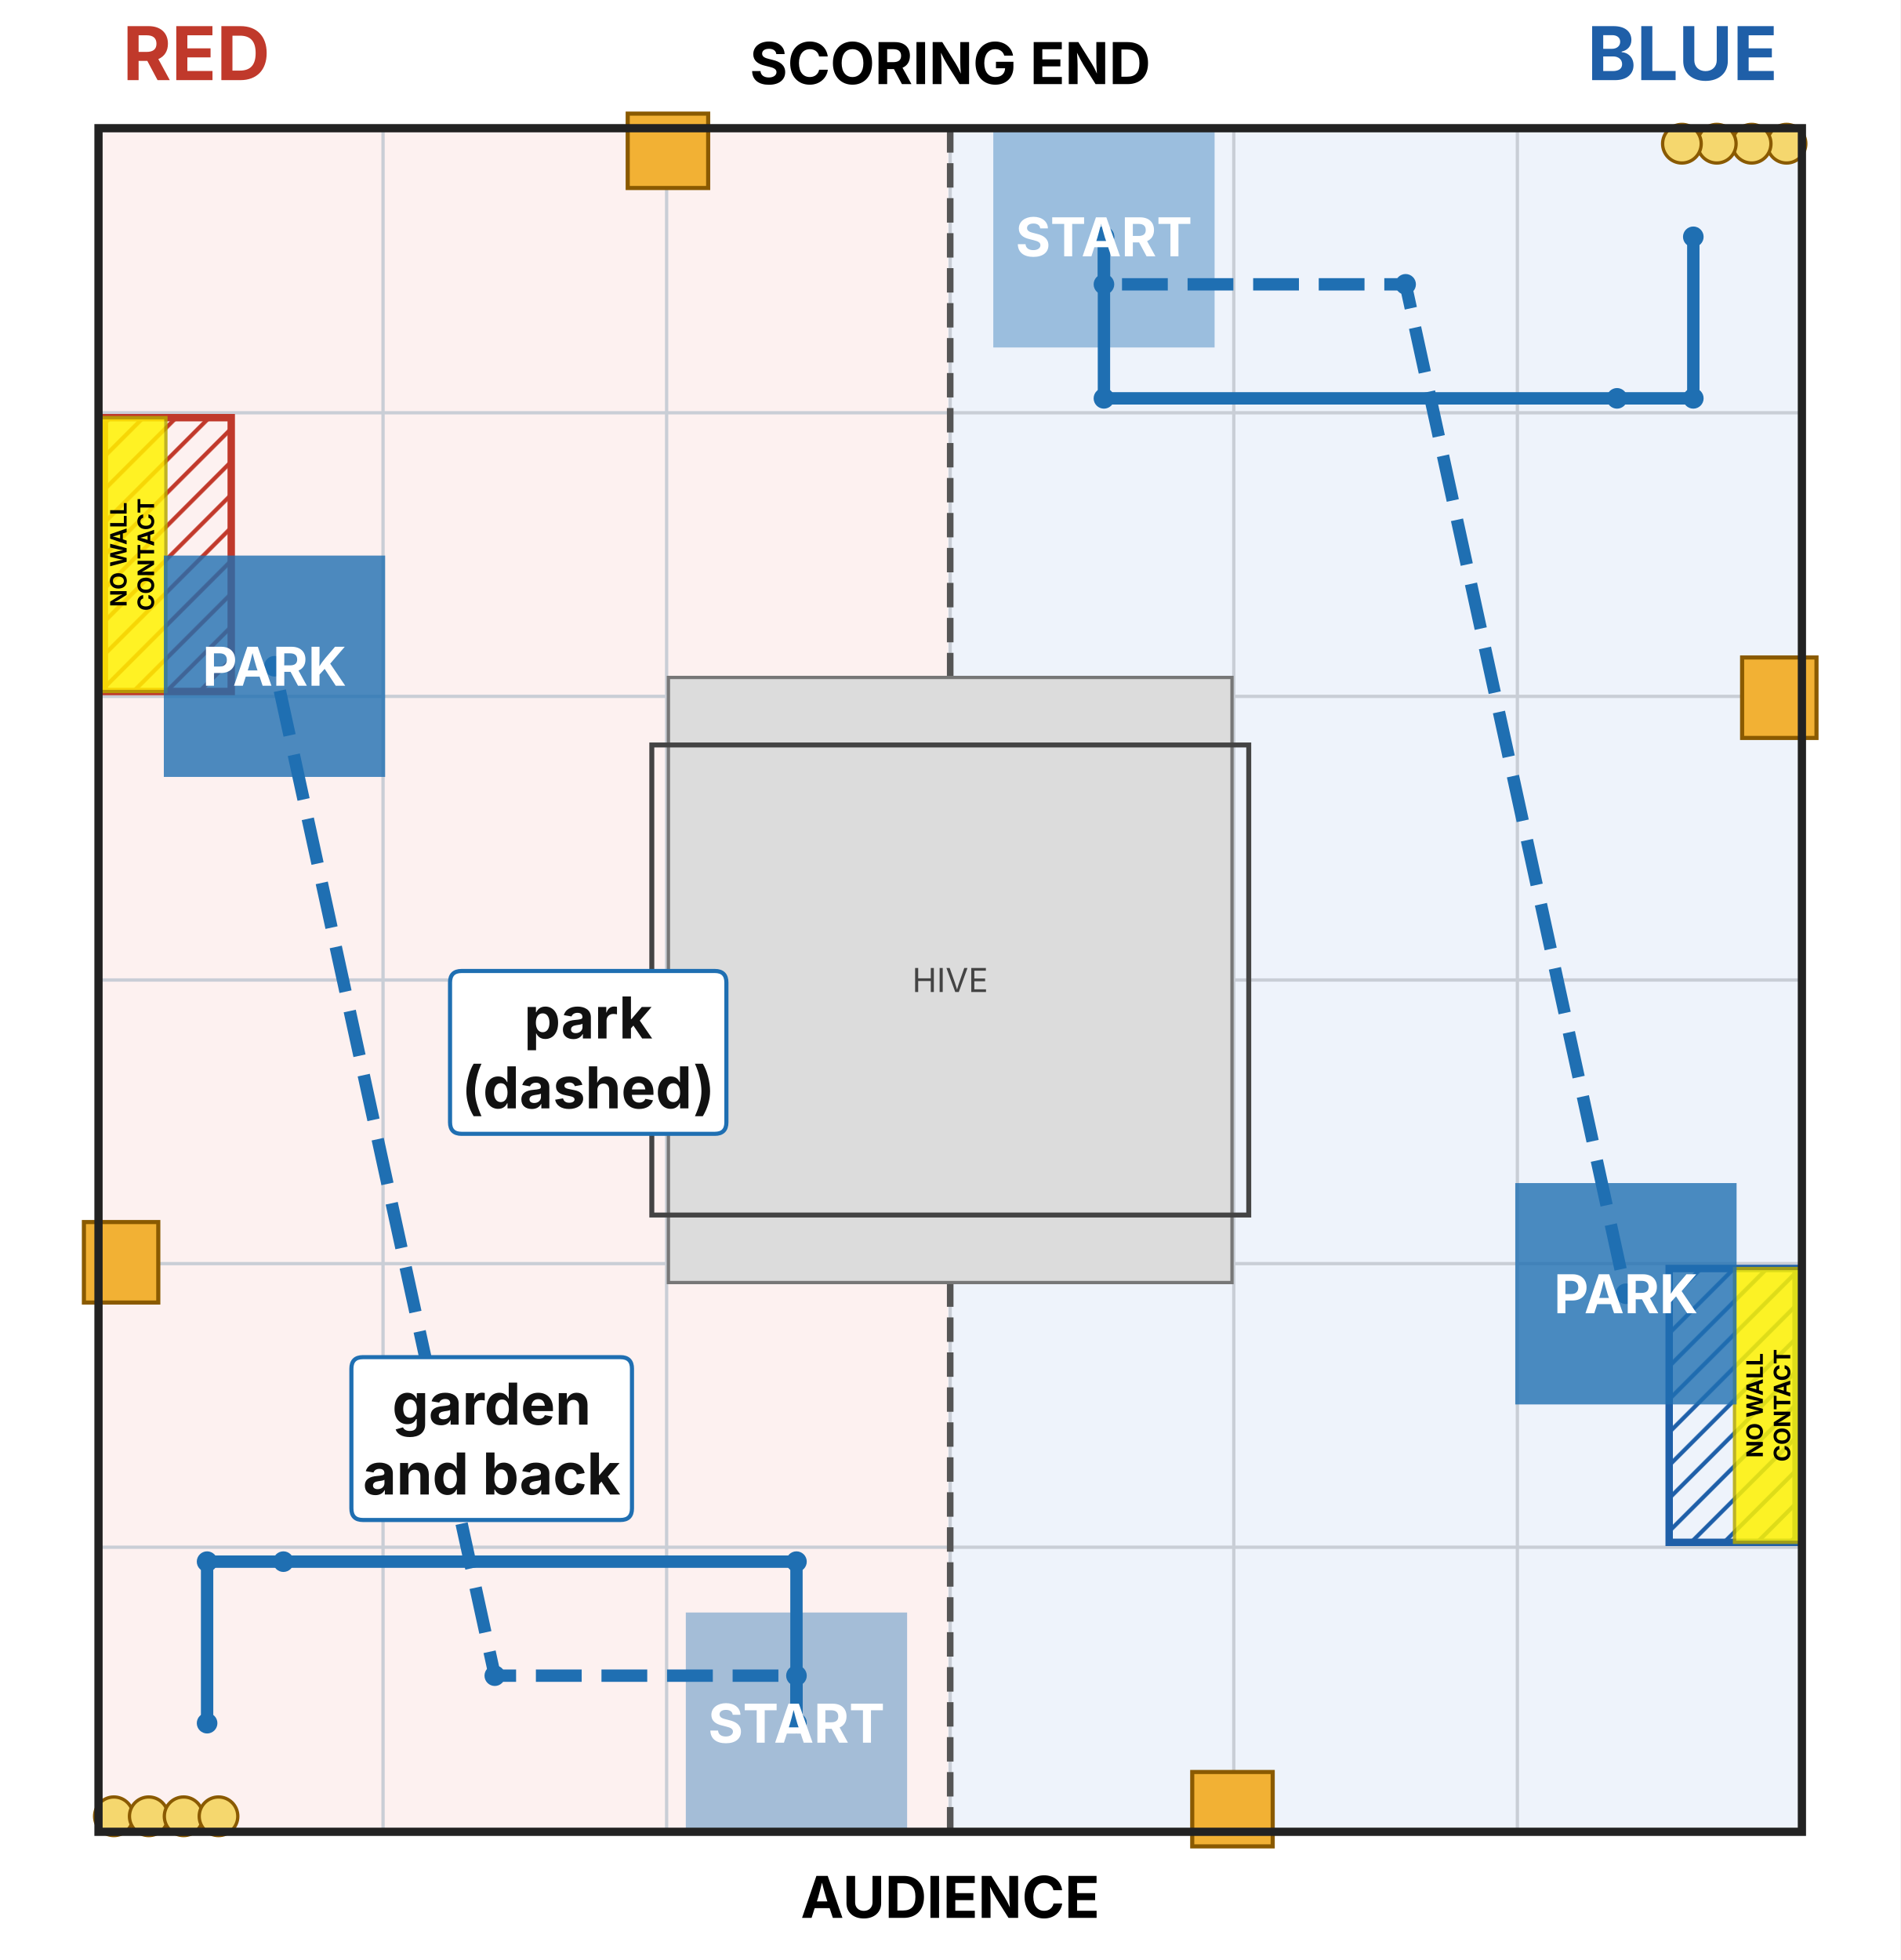
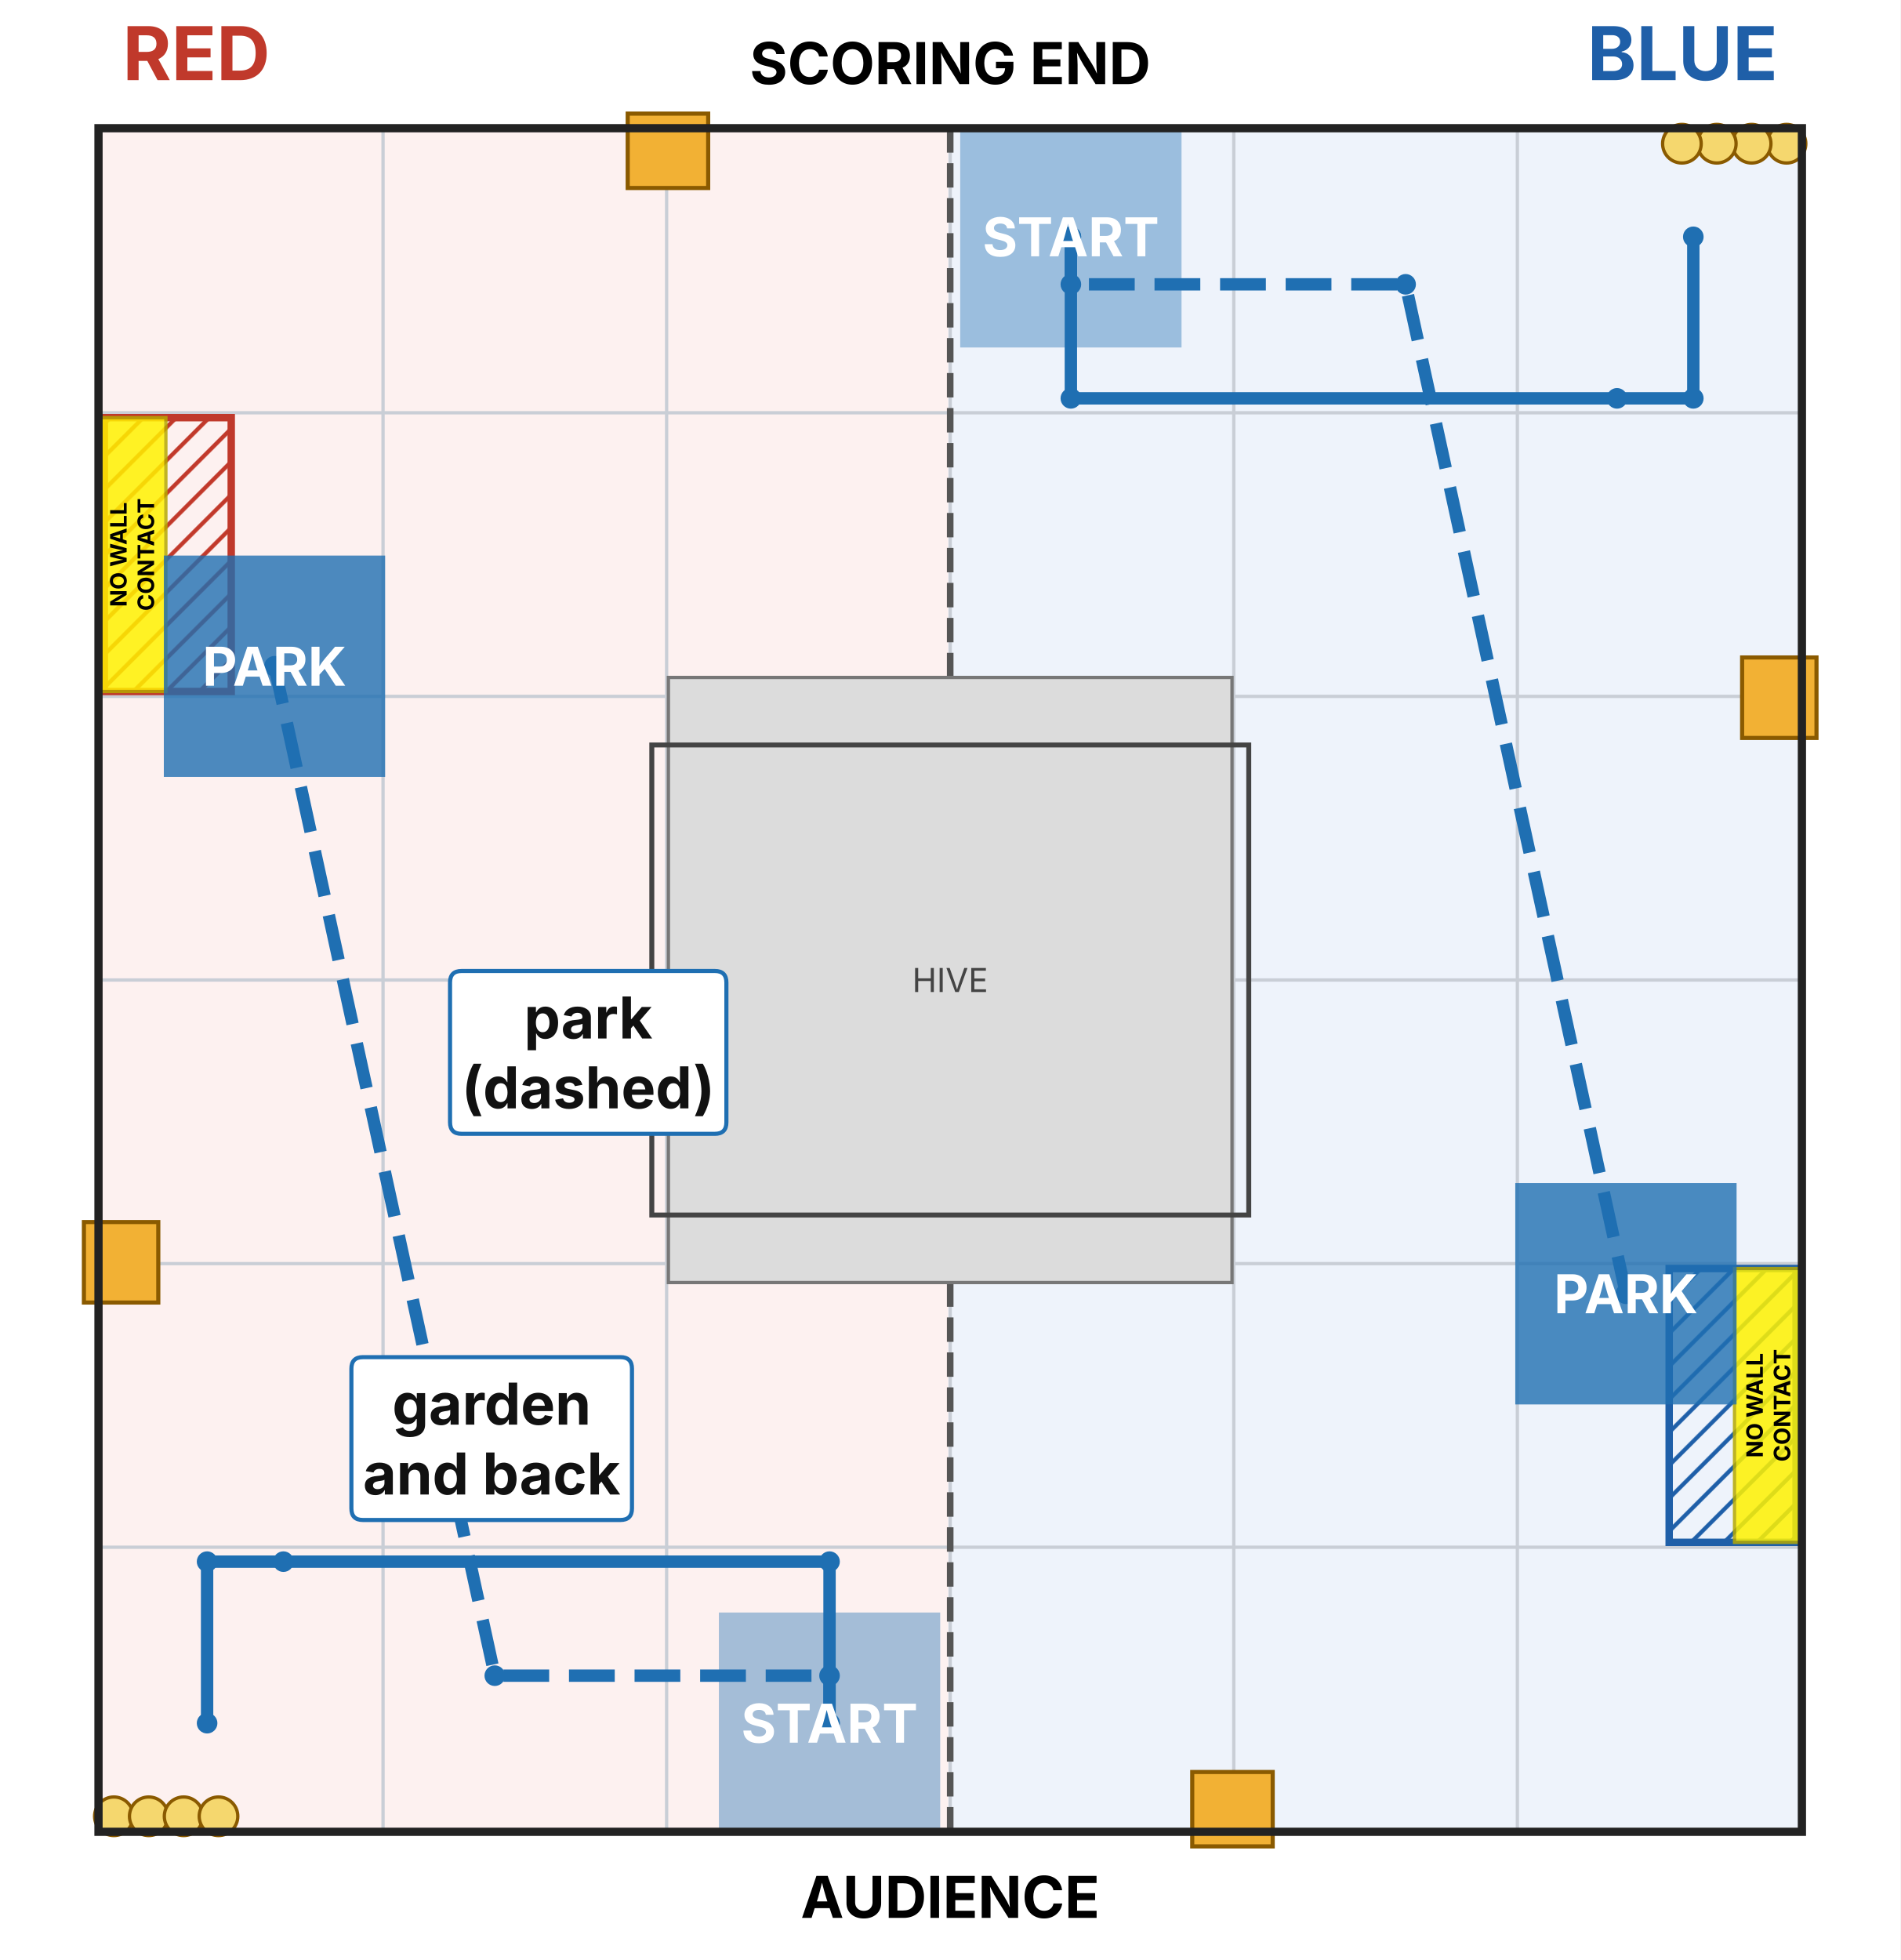
<svg xmlns="http://www.w3.org/2000/svg" xmlns:xlink="http://www.w3.org/1999/xlink" width="460.8pt" height="475.2pt" viewBox="0 0 460.8 475.2" version="1.1">
  <defs>
    <style type="text/css">*{stroke-linejoin: round; stroke-linecap: butt}</style>
  </defs>
  <g id="figure_1">
    <g id="patch_1">
      <path d="M 0 475.2 L 460.8 475.2 L 460.8 0 L 0 0 z " style="fill: #ffffff" />
    </g>
    <g id="axes_1">
      <g id="patch_2">
        <path d="M 23.884 31.084 L 230.4 31.084 L 230.4 444.116 L 23.884 444.116 z " clip-path="url(#pd6df19e601)" style="fill: #fdf1f0; stroke: #fdf1f0; stroke-linejoin: miter" />
      </g>
      <g id="patch_3">
        <path d="M 230.4 31.084 L 436.916 31.084 L 436.916 444.116 L 230.4 444.116 z " clip-path="url(#pd6df19e601)" style="fill: #eef3fb; stroke: #eef3fb; stroke-linejoin: miter" />
      </g>
      <g id="line2d_1">
        <path d="M 92.877 31.084 L 92.877 444.116 " clip-path="url(#pd6df19e601)" style="fill: none; stroke: #c9ced6; stroke-width: 0.8; stroke-linecap: square" />
      </g>
      <g id="line2d_2">
        <path d="M 23.884 100.077 L 436.916 100.077 " clip-path="url(#pd6df19e601)" style="fill: none; stroke: #c9ced6; stroke-width: 0.8; stroke-linecap: square" />
      </g>
      <g id="line2d_3">
        <path d="M 161.638 31.084 L 161.638 444.116 " clip-path="url(#pd6df19e601)" style="fill: none; stroke: #c9ced6; stroke-width: 0.8; stroke-linecap: square" />
      </g>
      <g id="line2d_4">
        <path d="M 23.884 168.838 L 436.916 168.838 " clip-path="url(#pd6df19e601)" style="fill: none; stroke: #c9ced6; stroke-width: 0.8; stroke-linecap: square" />
      </g>
      <g id="line2d_5">
        <path d="M 230.4 31.084 L 230.4 444.116 " clip-path="url(#pd6df19e601)" style="fill: none; stroke: #c9ced6; stroke-width: 0.8; stroke-linecap: square" />
      </g>
      <g id="line2d_6">
        <path d="M 23.884 237.6 L 436.916 237.6 " clip-path="url(#pd6df19e601)" style="fill: none; stroke: #c9ced6; stroke-width: 0.8; stroke-linecap: square" />
      </g>
      <g id="line2d_7">
        <path d="M 299.162 31.084 L 299.162 444.116 " clip-path="url(#pd6df19e601)" style="fill: none; stroke: #c9ced6; stroke-width: 0.8; stroke-linecap: square" />
      </g>
      <g id="line2d_8">
        <path d="M 23.884 306.362 L 436.916 306.362 " clip-path="url(#pd6df19e601)" style="fill: none; stroke: #c9ced6; stroke-width: 0.8; stroke-linecap: square" />
      </g>
      <g id="line2d_9">
        <path d="M 367.923 31.084 L 367.923 444.116 " clip-path="url(#pd6df19e601)" style="fill: none; stroke: #c9ced6; stroke-width: 0.8; stroke-linecap: square" />
      </g>
      <g id="line2d_10">
        <path d="M 23.884 375.123 L 436.916 375.123 " clip-path="url(#pd6df19e601)" style="fill: none; stroke: #c9ced6; stroke-width: 0.8; stroke-linecap: square" />
      </g>
      <g id="line2d_11">
        <path d="M 230.4 31.084 L 230.4 444.116 " clip-path="url(#pd6df19e601)" style="fill: none; stroke-dasharray: 5.92,2.56; stroke-dashoffset: 0; stroke: #555555; stroke-width: 1.6" />
      </g>
      <g id="patch_4">
        <path d="M 162.071 164.248 L 298.729 164.248 L 298.729 310.952 L 162.071 310.952 z " clip-path="url(#pd6df19e601)" style="fill: #dcdcdc; stroke: #777777; stroke-width: 0.8; stroke-linejoin: miter" />
      </g>
      <g id="patch_5">
        <path d="M 158.048 180.618 L 302.79 180.618 L 302.79 294.582 L 158.048 294.582 L 158.048 180.618 z " clip-path="url(#pd6df19e601)" style="fill: none; stroke: #444444; stroke-width: 1.2; stroke-linejoin: miter" />
      </g>
      <g id="patch_6">
        <path d="M 25.3 101.262 L 56.068 101.262 L 56.068 167.653 L 25.3 167.653 z " clip-path="url(#pd6df19e601)" style="fill: url(#hed4d8dbfbd); stroke: #c0392b; stroke-width: 1.8; stroke-linejoin: miter" />
      </g>
      <g id="patch_7">
        <path d="M 404.732 307.547 L 435.5 307.547 L 435.5 373.938 L 404.732 373.938 z " clip-path="url(#pd6df19e601)" style="fill: url(#h3780ff78a3); stroke: #1f5fa8; stroke-width: 1.8; stroke-linejoin: miter" />
      </g>
      <g id="text_1">
        <text style="font-weight: 700; font-size: 18px; font-family: 'Inter', 'DejaVu Sans', 'Bitstream Vera Sans', 'Computer Modern Sans Serif', 'Lucida Grande', 'Verdana', 'Geneva', 'Lucid', 'Arial', 'Helvetica', 'Avant Garde', sans-serif; text-anchor: start; fill: #c0392b" x="29.736" y="19.428" transform="rotate(-0 29.73555 19.42776)">RED</text>
      </g>
      <g id="text_2">
        <text style="font-weight: 700; font-size: 18px; font-family: 'Inter', 'DejaVu Sans', 'Bitstream Vera Sans', 'Computer Modern Sans Serif', 'Lucida Grande', 'Verdana', 'Geneva', 'Lucid', 'Arial', 'Helvetica', 'Avant Garde', sans-serif; text-anchor: end; fill: #1f5fa8" x="431.064" y="19.428" transform="rotate(-0 431.0644 19.42776)">BLUE</text>
      </g>
      <g id="text_3">
        <text style="font-weight: 700; font-size: 14px; font-family: 'Inter', 'DejaVu Sans', 'Bitstream Vera Sans', 'Computer Modern Sans Serif', 'Lucida Grande', 'Verdana', 'Geneva', 'Lucid', 'Arial', 'Helvetica', 'Avant Garde', sans-serif; text-anchor: middle" x="230.4" y="464.993" transform="rotate(-0 230.4 464.9929)">AUDIENCE</text>
      </g>
      <g id="text_4">
        <text style="font-weight: 700; font-size: 14px; font-family: 'Inter', 'DejaVu Sans', 'Bitstream Vera Sans', 'Computer Modern Sans Serif', 'Lucida Grande', 'Verdana', 'Geneva', 'Lucid', 'Arial', 'Helvetica', 'Avant Garde', sans-serif; text-anchor: middle" x="230.4" y="20.393" transform="rotate(-0 230.4 20.3926)">SCORING END</text>
      </g>
      <g id="text_5">
        <text style="font-size: 8px; font-family: 'Inter', 'DejaVu Sans', 'Bitstream Vera Sans', 'Computer Modern Sans Serif', 'Lucida Grande', 'Verdana', 'Geneva', 'Lucid', 'Arial', 'Helvetica', 'Avant Garde', sans-serif; text-anchor: middle; fill: #444444" x="230.4" y="240.51" transform="rotate(-0 230.4 240.5102)">HIVE</text>
      </g>
      <g id="patch_8">
        <path d="M 20.347 296.285 L 38.381 296.285 L 38.381 315.797 L 20.347 315.797 z " clip-path="url(#pd6df19e601)" style="fill: #f2b134; stroke: #8a5a00; stroke-linejoin: miter" />
      </g>
      <g id="patch_9">
        <path d="M 422.419 159.403 L 440.453 159.403 L 440.453 178.915 L 422.419 178.915 z " clip-path="url(#pd6df19e601)" style="fill: #f2b134; stroke: #8a5a00; stroke-linejoin: miter" />
      </g>
      <g id="patch_10">
        <path d="M 289.085 429.619 L 308.597 429.619 L 308.597 447.653 L 289.085 447.653 z " clip-path="url(#pd6df19e601)" style="fill: #f2b134; stroke: #8a5a00; stroke-linejoin: miter" />
      </g>
      <g id="patch_11">
        <path d="M 152.203 27.547 L 171.715 27.547 L 171.715 45.581 L 152.203 45.581 z " clip-path="url(#pd6df19e601)" style="fill: #f2b134; stroke: #8a5a00; stroke-linejoin: miter" />
      </g>
      <g id="patch_12">
        <path d="M 23.884 101.262 L 40.224 101.262 L 40.224 167.653 L 23.884 167.653 z " clip-path="url(#pd6df19e601)" style="fill: #fff200; opacity: 0.85; stroke: #b5a800; stroke-width: 0.8; stroke-linejoin: miter" />
      </g>
      <g id="patch_13">
        <path d="M 420.576 307.547 L 436.916 307.547 L 436.916 373.938 L 420.576 373.938 z " clip-path="url(#pd6df19e601)" style="fill: #fff200; opacity: 0.85; stroke: #b5a800; stroke-width: 0.8; stroke-linejoin: miter" />
      </g>
      <g id="patch_14">
-         <path d="M 166.789 391.452 L 219.453 391.452 L 219.453 444.116 L 166.789 444.116 z " clip-path="url(#pd6df19e601)" style="fill: #1f6fb2; opacity: 0.4; stroke: #1f6fb2; stroke-linejoin: miter" />
+         <path d="M 174.81 391.452 L 227.474 391.452 L 227.474 444.116 L 174.81 444.116 z " clip-path="url(#pd6df19e601)" style="fill: #1f6fb2; opacity: 0.4; stroke: #1f6fb2; stroke-linejoin: miter" />
      </g>
      <g id="patch_15">
        <path d="M 40.224 135.198 L 92.888 135.198 L 92.888 187.862 L 40.224 187.862 z " clip-path="url(#pd6df19e601)" style="fill: #1f6fb2; opacity: 0.8; stroke: #1f6fb2; stroke-linejoin: miter" />
      </g>
      <g id="patch_16">
-         <path d="M 241.347 31.084 L 294.011 31.084 L 294.011 83.748 L 241.347 83.748 z " clip-path="url(#pd6df19e601)" style="fill: #1f6fb2; opacity: 0.4; stroke: #1f6fb2; stroke-linejoin: miter" />
+         <path d="M 233.326 31.084 L 285.99 31.084 L 285.99 83.748 L 233.326 83.748 z " clip-path="url(#pd6df19e601)" style="fill: #1f6fb2; opacity: 0.4; stroke: #1f6fb2; stroke-linejoin: miter" />
      </g>
      <g id="patch_17">
        <path d="M 367.912 287.338 L 420.576 287.338 L 420.576 340.002 L 367.912 340.002 z " clip-path="url(#pd6df19e601)" style="fill: #1f6fb2; opacity: 0.8; stroke: #1f6fb2; stroke-linejoin: miter" />
      </g>
      <g id="patch_18">
        <path d="M 27.614 435.675 C 28.856 435.675 30.047 436.168 30.925 437.046 C 31.802 437.924 32.296 439.115 32.296 440.356 C 32.296 441.598 31.802 442.789 30.925 443.667 C 30.047 444.544 28.856 445.038 27.614 445.038 C 26.373 445.038 25.182 444.544 24.304 443.667 C 23.426 442.789 22.933 441.598 22.933 440.356 C 22.933 439.115 23.426 437.924 24.304 437.046 C 25.182 436.168 26.373 435.675 27.614 435.675 z " clip-path="url(#pd6df19e601)" style="fill: #f5d76e; stroke: #8a5a00; stroke-width: 0.8; stroke-linejoin: miter" />
      </g>
      <g id="patch_19">
        <path d="M 36.07 435.675 C 37.311 435.675 38.502 436.168 39.38 437.046 C 40.258 437.924 40.751 439.115 40.751 440.356 C 40.751 441.598 40.258 442.789 39.38 443.667 C 38.502 444.544 37.311 445.038 36.07 445.038 C 34.828 445.038 33.638 444.544 32.76 443.667 C 31.882 442.789 31.389 441.598 31.389 440.356 C 31.389 439.115 31.882 437.924 32.76 437.046 C 33.638 436.168 34.828 435.675 36.07 435.675 z " clip-path="url(#pd6df19e601)" style="fill: #f5d76e; stroke: #8a5a00; stroke-width: 0.8; stroke-linejoin: miter" />
      </g>
      <g id="patch_20">
        <path d="M 44.525 435.675 C 45.767 435.675 46.958 436.168 47.835 437.046 C 48.713 437.924 49.207 439.115 49.207 440.356 C 49.207 441.598 48.713 442.789 47.835 443.667 C 46.958 444.544 45.767 445.038 44.525 445.038 C 43.284 445.038 42.093 444.544 41.215 443.667 C 40.337 442.789 39.844 441.598 39.844 440.356 C 39.844 439.115 40.337 437.924 41.215 437.046 C 42.093 436.168 43.284 435.675 44.525 435.675 z " clip-path="url(#pd6df19e601)" style="fill: #f5d76e; stroke: #8a5a00; stroke-width: 0.8; stroke-linejoin: miter" />
      </g>
      <g id="patch_21">
        <path d="M 52.981 435.675 C 54.222 435.675 55.413 436.168 56.291 437.046 C 57.169 437.924 57.662 439.115 57.662 440.356 C 57.662 441.598 57.169 442.789 56.291 443.667 C 55.413 444.544 54.222 445.038 52.981 445.038 C 51.739 445.038 50.549 444.544 49.671 443.667 C 48.793 442.789 48.3 441.598 48.3 440.356 C 48.3 439.115 48.793 437.924 49.671 437.046 C 50.549 436.168 51.739 435.675 52.981 435.675 z " clip-path="url(#pd6df19e601)" style="fill: #f5d76e; stroke: #8a5a00; stroke-width: 0.8; stroke-linejoin: miter" />
      </g>
      <g id="patch_22">
        <path d="M 433.186 30.162 C 434.427 30.162 435.618 30.656 436.496 31.533 C 437.374 32.411 437.867 33.602 437.867 34.844 C 437.867 36.085 437.374 37.276 436.496 38.154 C 435.618 39.032 434.427 39.525 433.186 39.525 C 431.944 39.525 430.753 39.032 429.875 38.154 C 428.998 37.276 428.504 36.085 428.504 34.844 C 428.504 33.602 428.998 32.411 429.875 31.533 C 430.753 30.656 431.944 30.162 433.186 30.162 z " clip-path="url(#pd6df19e601)" style="fill: #f5d76e; stroke: #8a5a00; stroke-width: 0.8; stroke-linejoin: miter" />
      </g>
      <g id="patch_23">
        <path d="M 424.73 30.162 C 425.972 30.162 427.162 30.656 428.04 31.533 C 428.918 32.411 429.411 33.602 429.411 34.844 C 429.411 36.085 428.918 37.276 428.04 38.154 C 427.162 39.032 425.972 39.525 424.73 39.525 C 423.489 39.525 422.298 39.032 421.42 38.154 C 420.542 37.276 420.049 36.085 420.049 34.844 C 420.049 33.602 420.542 32.411 421.42 31.533 C 422.298 30.656 423.489 30.162 424.73 30.162 z " clip-path="url(#pd6df19e601)" style="fill: #f5d76e; stroke: #8a5a00; stroke-width: 0.8; stroke-linejoin: miter" />
      </g>
      <g id="patch_24">
        <path d="M 416.275 30.162 C 417.516 30.162 418.707 30.656 419.585 31.533 C 420.463 32.411 420.956 33.602 420.956 34.844 C 420.956 36.085 420.463 37.276 419.585 38.154 C 418.707 39.032 417.516 39.525 416.275 39.525 C 415.033 39.525 413.842 39.032 412.965 38.154 C 412.087 37.276 411.593 36.085 411.593 34.844 C 411.593 33.602 412.087 32.411 412.965 31.533 C 413.842 30.656 415.033 30.162 416.275 30.162 z " clip-path="url(#pd6df19e601)" style="fill: #f5d76e; stroke: #8a5a00; stroke-width: 0.8; stroke-linejoin: miter" />
      </g>
      <g id="patch_25">
        <path d="M 407.819 30.162 C 409.061 30.162 410.251 30.656 411.129 31.533 C 412.007 32.411 412.5 33.602 412.5 34.844 C 412.5 36.085 412.007 37.276 411.129 38.154 C 410.251 39.032 409.061 39.525 407.819 39.525 C 406.578 39.525 405.387 39.032 404.509 38.154 C 403.631 37.276 403.138 36.085 403.138 34.844 C 403.138 33.602 403.631 32.411 404.509 31.533 C 405.387 30.656 406.578 30.162 407.819 30.162 z " clip-path="url(#pd6df19e601)" style="fill: #f5d76e; stroke: #8a5a00; stroke-width: 0.8; stroke-linejoin: miter" />
      </g>
      <g id="line2d_12">
-         <path d="M 193.121 417.784 L 193.121 378.62 L 68.718 378.62 L 50.216 378.62 L 50.216 417.784 " clip-path="url(#pd6df19e601)" style="fill: none; stroke: #1f6fb2; stroke-width: 3; stroke-linecap: square" />
+         <path d="M 201.142 417.784 L 201.142 378.62 L 68.718 378.62 L 50.216 378.62 L 50.216 417.784 " clip-path="url(#pd6df19e601)" style="fill: none; stroke: #1f6fb2; stroke-width: 3; stroke-linecap: square" />
        <defs>
          <path id="mdf6e5285ee" d="M 0 2 C 0.53 2 1.039 1.789 1.414 1.414 C 1.789 1.039 2 0.53 2 0 C 2 -0.53 1.789 -1.039 1.414 -1.414 C 1.039 -1.789 0.53 -2 0 -2 C -0.53 -2 -1.039 -1.789 -1.414 -1.414 C -1.789 -1.039 -2 -0.53 -2 0 C -2 0.53 -1.789 1.039 -1.414 1.414 C -1.039 1.789 -0.53 2 0 2 z " style="stroke: #1f6fb2" />
        </defs>
        <g clip-path="url(#pd6df19e601)">
-           <use xlink:href="#mdf6e5285ee" x="193.121" y="417.784" style="fill: #1f6fb2; stroke: #1f6fb2" />
-           <use xlink:href="#mdf6e5285ee" x="193.121" y="378.62" style="fill: #1f6fb2; stroke: #1f6fb2" />
+           <use xlink:href="#mdf6e5285ee" x="201.142" y="417.784" style="fill: #1f6fb2; stroke: #1f6fb2" />
+           <use xlink:href="#mdf6e5285ee" x="201.142" y="378.62" style="fill: #1f6fb2; stroke: #1f6fb2" />
          <use xlink:href="#mdf6e5285ee" x="68.718" y="378.62" style="fill: #1f6fb2; stroke: #1f6fb2" />
          <use xlink:href="#mdf6e5285ee" x="50.216" y="378.62" style="fill: #1f6fb2; stroke: #1f6fb2" />
          <use xlink:href="#mdf6e5285ee" x="50.216" y="417.784" style="fill: #1f6fb2; stroke: #1f6fb2" />
        </g>
      </g>
      <g id="line2d_13">
-         <path d="M 193.121 417.784 L 193.121 406.265 L 119.976 406.265 L 66.556 161.53 " clip-path="url(#pd6df19e601)" style="fill: none; stroke-dasharray: 11.1,4.8; stroke-dashoffset: 0; stroke: #1f6fb2; stroke-width: 3" />
-         <g clip-path="url(#pd6df19e601)">
-           <use xlink:href="#mdf6e5285ee" x="193.121" y="417.784" style="fill: #1f6fb2; stroke: #1f6fb2" />
-           <use xlink:href="#mdf6e5285ee" x="193.121" y="406.265" style="fill: #1f6fb2; stroke: #1f6fb2" />
+         <path d="M 201.142 417.784 L 201.142 406.265 L 119.976 406.265 L 66.556 161.53 " clip-path="url(#pd6df19e601)" style="fill: none; stroke-dasharray: 11.1,4.8; stroke-dashoffset: 0; stroke: #1f6fb2; stroke-width: 3" />
+         <g clip-path="url(#pd6df19e601)">
+           <use xlink:href="#mdf6e5285ee" x="201.142" y="417.784" style="fill: #1f6fb2; stroke: #1f6fb2" />
+           <use xlink:href="#mdf6e5285ee" x="201.142" y="406.265" style="fill: #1f6fb2; stroke: #1f6fb2" />
          <use xlink:href="#mdf6e5285ee" x="119.976" y="406.265" style="fill: #1f6fb2; stroke: #1f6fb2" />
          <use xlink:href="#mdf6e5285ee" x="66.556" y="161.53" style="fill: #1f6fb2; stroke: #1f6fb2" />
        </g>
      </g>
      <g id="line2d_14">
-         <path d="M 267.679 57.416 L 267.679 96.58 L 392.082 96.58 L 410.584 96.58 L 410.584 57.416 " clip-path="url(#pd6df19e601)" style="fill: none; stroke: #1f6fb2; stroke-width: 3; stroke-linecap: square" />
-         <g clip-path="url(#pd6df19e601)">
-           <use xlink:href="#mdf6e5285ee" x="267.679" y="57.416" style="fill: #1f6fb2; stroke: #1f6fb2" />
-           <use xlink:href="#mdf6e5285ee" x="267.679" y="96.58" style="fill: #1f6fb2; stroke: #1f6fb2" />
+         <path d="M 259.658 57.416 L 259.658 96.58 L 392.082 96.58 L 410.584 96.58 L 410.584 57.416 " clip-path="url(#pd6df19e601)" style="fill: none; stroke: #1f6fb2; stroke-width: 3; stroke-linecap: square" />
+         <g clip-path="url(#pd6df19e601)">
+           <use xlink:href="#mdf6e5285ee" x="259.658" y="57.416" style="fill: #1f6fb2; stroke: #1f6fb2" />
+           <use xlink:href="#mdf6e5285ee" x="259.658" y="96.58" style="fill: #1f6fb2; stroke: #1f6fb2" />
          <use xlink:href="#mdf6e5285ee" x="392.082" y="96.58" style="fill: #1f6fb2; stroke: #1f6fb2" />
          <use xlink:href="#mdf6e5285ee" x="410.584" y="96.58" style="fill: #1f6fb2; stroke: #1f6fb2" />
          <use xlink:href="#mdf6e5285ee" x="410.584" y="57.416" style="fill: #1f6fb2; stroke: #1f6fb2" />
        </g>
      </g>
      <g id="line2d_15">
-         <path d="M 267.679 57.416 L 267.679 68.935 L 340.824 68.935 L 394.244 313.67 " clip-path="url(#pd6df19e601)" style="fill: none; stroke-dasharray: 11.1,4.8; stroke-dashoffset: 0; stroke: #1f6fb2; stroke-width: 3" />
-         <g clip-path="url(#pd6df19e601)">
-           <use xlink:href="#mdf6e5285ee" x="267.679" y="57.416" style="fill: #1f6fb2; stroke: #1f6fb2" />
-           <use xlink:href="#mdf6e5285ee" x="267.679" y="68.935" style="fill: #1f6fb2; stroke: #1f6fb2" />
+         <path d="M 259.658 57.416 L 259.658 68.935 L 340.824 68.935 L 394.244 313.67 " clip-path="url(#pd6df19e601)" style="fill: none; stroke-dasharray: 11.1,4.8; stroke-dashoffset: 0; stroke: #1f6fb2; stroke-width: 3" />
+         <g clip-path="url(#pd6df19e601)">
+           <use xlink:href="#mdf6e5285ee" x="259.658" y="57.416" style="fill: #1f6fb2; stroke: #1f6fb2" />
+           <use xlink:href="#mdf6e5285ee" x="259.658" y="68.935" style="fill: #1f6fb2; stroke: #1f6fb2" />
          <use xlink:href="#mdf6e5285ee" x="340.824" y="68.935" style="fill: #1f6fb2; stroke: #1f6fb2" />
          <use xlink:href="#mdf6e5285ee" x="394.244" y="313.67" style="fill: #1f6fb2; stroke: #1f6fb2" />
        </g>
      </g>
      <g id="patch_26">
        <path d="M 23.884 31.084 L 436.916 31.084 L 436.916 444.116 L 23.884 444.116 L 23.884 31.084 z " clip-path="url(#pd6df19e601)" style="fill: none; stroke: #222222; stroke-width: 2; stroke-linejoin: miter" />
      </g>
      <g id="text_6">
        <text style="font-weight: 700; font-size: 5.5px; font-family: 'Inter', 'DejaVu Sans', 'Bitstream Vera Sans', 'Computer Modern Sans Serif', 'Lucida Grande', 'Verdana', 'Geneva', 'Lucid', 'Arial', 'Helvetica', 'Avant Garde', sans-serif" transform="translate(30.70563 147.1432) rotate(-90)">NO WALL</text>
        <text style="font-weight: 700; font-size: 5.5px; font-family: 'Inter', 'DejaVu Sans', 'Bitstream Vera Sans', 'Computer Modern Sans Serif', 'Lucida Grande', 'Verdana', 'Geneva', 'Lucid', 'Arial', 'Helvetica', 'Avant Garde', sans-serif" transform="translate(37.36041 148.1049) rotate(-90)">CONTACT</text>
      </g>
      <g id="text_7">
        <text style="font-weight: 700; font-size: 5.5px; font-family: 'Inter', 'DejaVu Sans', 'Bitstream Vera Sans', 'Computer Modern Sans Serif', 'Lucida Grande', 'Verdana', 'Geneva', 'Lucid', 'Arial', 'Helvetica', 'Avant Garde', sans-serif" transform="translate(427.4411 353.4281) rotate(-90)">NO WALL</text>
        <text style="font-weight: 700; font-size: 5.5px; font-family: 'Inter', 'DejaVu Sans', 'Bitstream Vera Sans', 'Computer Modern Sans Serif', 'Lucida Grande', 'Verdana', 'Geneva', 'Lucid', 'Arial', 'Helvetica', 'Avant Garde', sans-serif" transform="translate(434.0958 354.3897) rotate(-90)">CONTACT</text>
      </g>
      <g id="text_8">
-         <text style="font-weight: 700; font-size: 13px; font-family: 'Inter', 'DejaVu Sans', 'Bitstream Vera Sans', 'Computer Modern Sans Serif', 'Lucida Grande', 'Verdana', 'Geneva', 'Lucid', 'Arial', 'Helvetica', 'Avant Garde', sans-serif; text-anchor: middle; fill: #ffffff" x="193.121" y="422.513" transform="rotate(-0 193.1208 422.513)">START</text>
+         <text style="font-weight: 700; font-size: 13px; font-family: 'Inter', 'DejaVu Sans', 'Bitstream Vera Sans', 'Computer Modern Sans Serif', 'Lucida Grande', 'Verdana', 'Geneva', 'Lucid', 'Arial', 'Helvetica', 'Avant Garde', sans-serif; text-anchor: middle; fill: #ffffff" x="201.142" y="422.513" transform="rotate(-0 201.1422 422.513)">START</text>
      </g>
      <g id="text_9">
        <text style="font-weight: 700; font-size: 13px; font-family: 'Inter', 'DejaVu Sans', 'Bitstream Vera Sans', 'Computer Modern Sans Serif', 'Lucida Grande', 'Verdana', 'Geneva', 'Lucid', 'Arial', 'Helvetica', 'Avant Garde', sans-serif; text-anchor: middle; fill: #ffffff" x="66.556" y="166.259" transform="rotate(-0 66.55646 166.2588)">PARK</text>
      </g>
      <g id="text_10">
-         <text style="font-weight: 700; font-size: 13px; font-family: 'Inter', 'DejaVu Sans', 'Bitstream Vera Sans', 'Computer Modern Sans Serif', 'Lucida Grande', 'Verdana', 'Geneva', 'Lucid', 'Arial', 'Helvetica', 'Avant Garde', sans-serif; text-anchor: middle; fill: #ffffff" x="267.679" y="62.145" transform="rotate(-0 267.6792 62.145)">START</text>
+         <text style="font-weight: 700; font-size: 13px; font-family: 'Inter', 'DejaVu Sans', 'Bitstream Vera Sans', 'Computer Modern Sans Serif', 'Lucida Grande', 'Verdana', 'Geneva', 'Lucid', 'Arial', 'Helvetica', 'Avant Garde', sans-serif; text-anchor: middle; fill: #ffffff" x="259.658" y="62.145" transform="rotate(-0 259.6578 62.145)">START</text>
      </g>
      <g id="text_11">
        <text style="font-weight: 700; font-size: 13px; font-family: 'Inter', 'DejaVu Sans', 'Bitstream Vera Sans', 'Computer Modern Sans Serif', 'Lucida Grande', 'Verdana', 'Geneva', 'Lucid', 'Arial', 'Helvetica', 'Avant Garde', sans-serif; text-anchor: middle; fill: #ffffff" x="394.244" y="318.399" transform="rotate(-0 394.2435 318.3992)">PARK</text>
      </g>
      <g id="text_12">
        <g id="patch_27">
          <path d="M 88.003 368.519 L 150.438 368.519 Q 153.238 368.519 153.238 365.719 L 153.238 331.84 Q 153.238 329.04 150.438 329.04 L 88.003 329.04 Q 85.203 329.04 85.203 331.84 L 85.203 365.719 Q 85.203 368.519 88.003 368.519 z " style="fill: #ffffff; stroke: #1f6fb2; stroke-linejoin: miter" />
        </g>
        <text style="font-weight: 700; font-size: 14px; font-family: 'Inter', 'DejaVu Sans', 'Bitstream Vera Sans', 'Computer Modern Sans Serif', 'Lucida Grande', 'Verdana', 'Geneva', 'Lucid', 'Arial', 'Helvetica', 'Avant Garde', sans-serif; fill: #111111" transform="translate(95.11311 345.4026)">garden</text>
        <text style="font-weight: 700; font-size: 14px; font-family: 'Inter', 'DejaVu Sans', 'Bitstream Vera Sans', 'Computer Modern Sans Serif', 'Lucida Grande', 'Verdana', 'Geneva', 'Lucid', 'Arial', 'Helvetica', 'Avant Garde', sans-serif; fill: #111111" transform="translate(88.00264 362.342)">and back</text>
      </g>
      <g id="text_13">
        <g id="patch_28">
          <path d="M 111.922 274.894 L 173.332 274.894 Q 176.132 274.894 176.132 272.094 L 176.132 238.215 Q 176.132 235.415 173.332 235.415 L 111.922 235.415 Q 109.122 235.415 109.122 238.215 L 109.122 272.094 Q 109.122 274.894 111.922 274.894 z " style="fill: #ffffff; stroke: #1f6fb2; stroke-linejoin: miter" />
        </g>
        <text style="font-weight: 700; font-size: 14px; font-family: 'Inter', 'DejaVu Sans', 'Bitstream Vera Sans', 'Computer Modern Sans Serif', 'Lucida Grande', 'Verdana', 'Geneva', 'Lucid', 'Arial', 'Helvetica', 'Avant Garde', sans-serif; fill: #111111" transform="translate(127.0604 251.7777)">park</text>
        <text style="font-weight: 700; font-size: 14px; font-family: 'Inter', 'DejaVu Sans', 'Bitstream Vera Sans', 'Computer Modern Sans Serif', 'Lucida Grande', 'Verdana', 'Geneva', 'Lucid', 'Arial', 'Helvetica', 'Avant Garde', sans-serif; fill: #111111" transform="translate(111.9218 268.7172)">(dashed)</text>
      </g>
    </g>
  </g>
  <defs>
    <clipPath id="pd6df19e601">
      <rect x="15.107" y="4.752" width="430.587" height="465.696" />
    </clipPath>
  </defs>
  <defs>
    <pattern id="hed4d8dbfbd" patternUnits="userSpaceOnUse" x="0" y="0" width="72" height="72">
      <rect x="0" y="0" width="73" height="73" fill="none" />
      <path d="M -36 36 L 36 -36 M -32 40 L 40 -32 M -28 44 L 44 -28 M -24 48 L 48 -24 M -20 52 L 52 -20 M -16 56 L 56 -16 M -12 60 L 60 -12 M -8 64 L 64 -8 M -4 68 L 68 -4 M 0 72 L 72 0 M 4 76 L 76 4 M 8 80 L 80 8 M 12 84 L 84 12 M 16 88 L 88 16 M 20 92 L 92 20 M 24 96 L 96 24 M 28 100 L 100 28 M 32 104 L 104 32 M 36 108 L 108 36 " style="fill: #c0392b; stroke: #c0392b; stroke-width: 1.0; stroke-linecap: butt; stroke-linejoin: miter" />
    </pattern>
    <pattern id="h3780ff78a3" patternUnits="userSpaceOnUse" x="0" y="0" width="72" height="72">
      <rect x="0" y="0" width="73" height="73" fill="none" />
      <path d="M -36 36 L 36 -36 M -32 40 L 40 -32 M -28 44 L 44 -28 M -24 48 L 48 -24 M -20 52 L 52 -20 M -16 56 L 56 -16 M -12 60 L 60 -12 M -8 64 L 64 -8 M -4 68 L 68 -4 M 0 72 L 72 0 M 4 76 L 76 4 M 8 80 L 80 8 M 12 84 L 84 12 M 16 88 L 88 16 M 20 92 L 92 20 M 24 96 L 96 24 M 28 100 L 100 28 M 32 104 L 104 32 M 36 108 L 108 36 " style="fill: #1f5fa8; stroke: #1f5fa8; stroke-width: 1.0; stroke-linecap: butt; stroke-linejoin: miter" />
    </pattern>
  </defs>
</svg>
